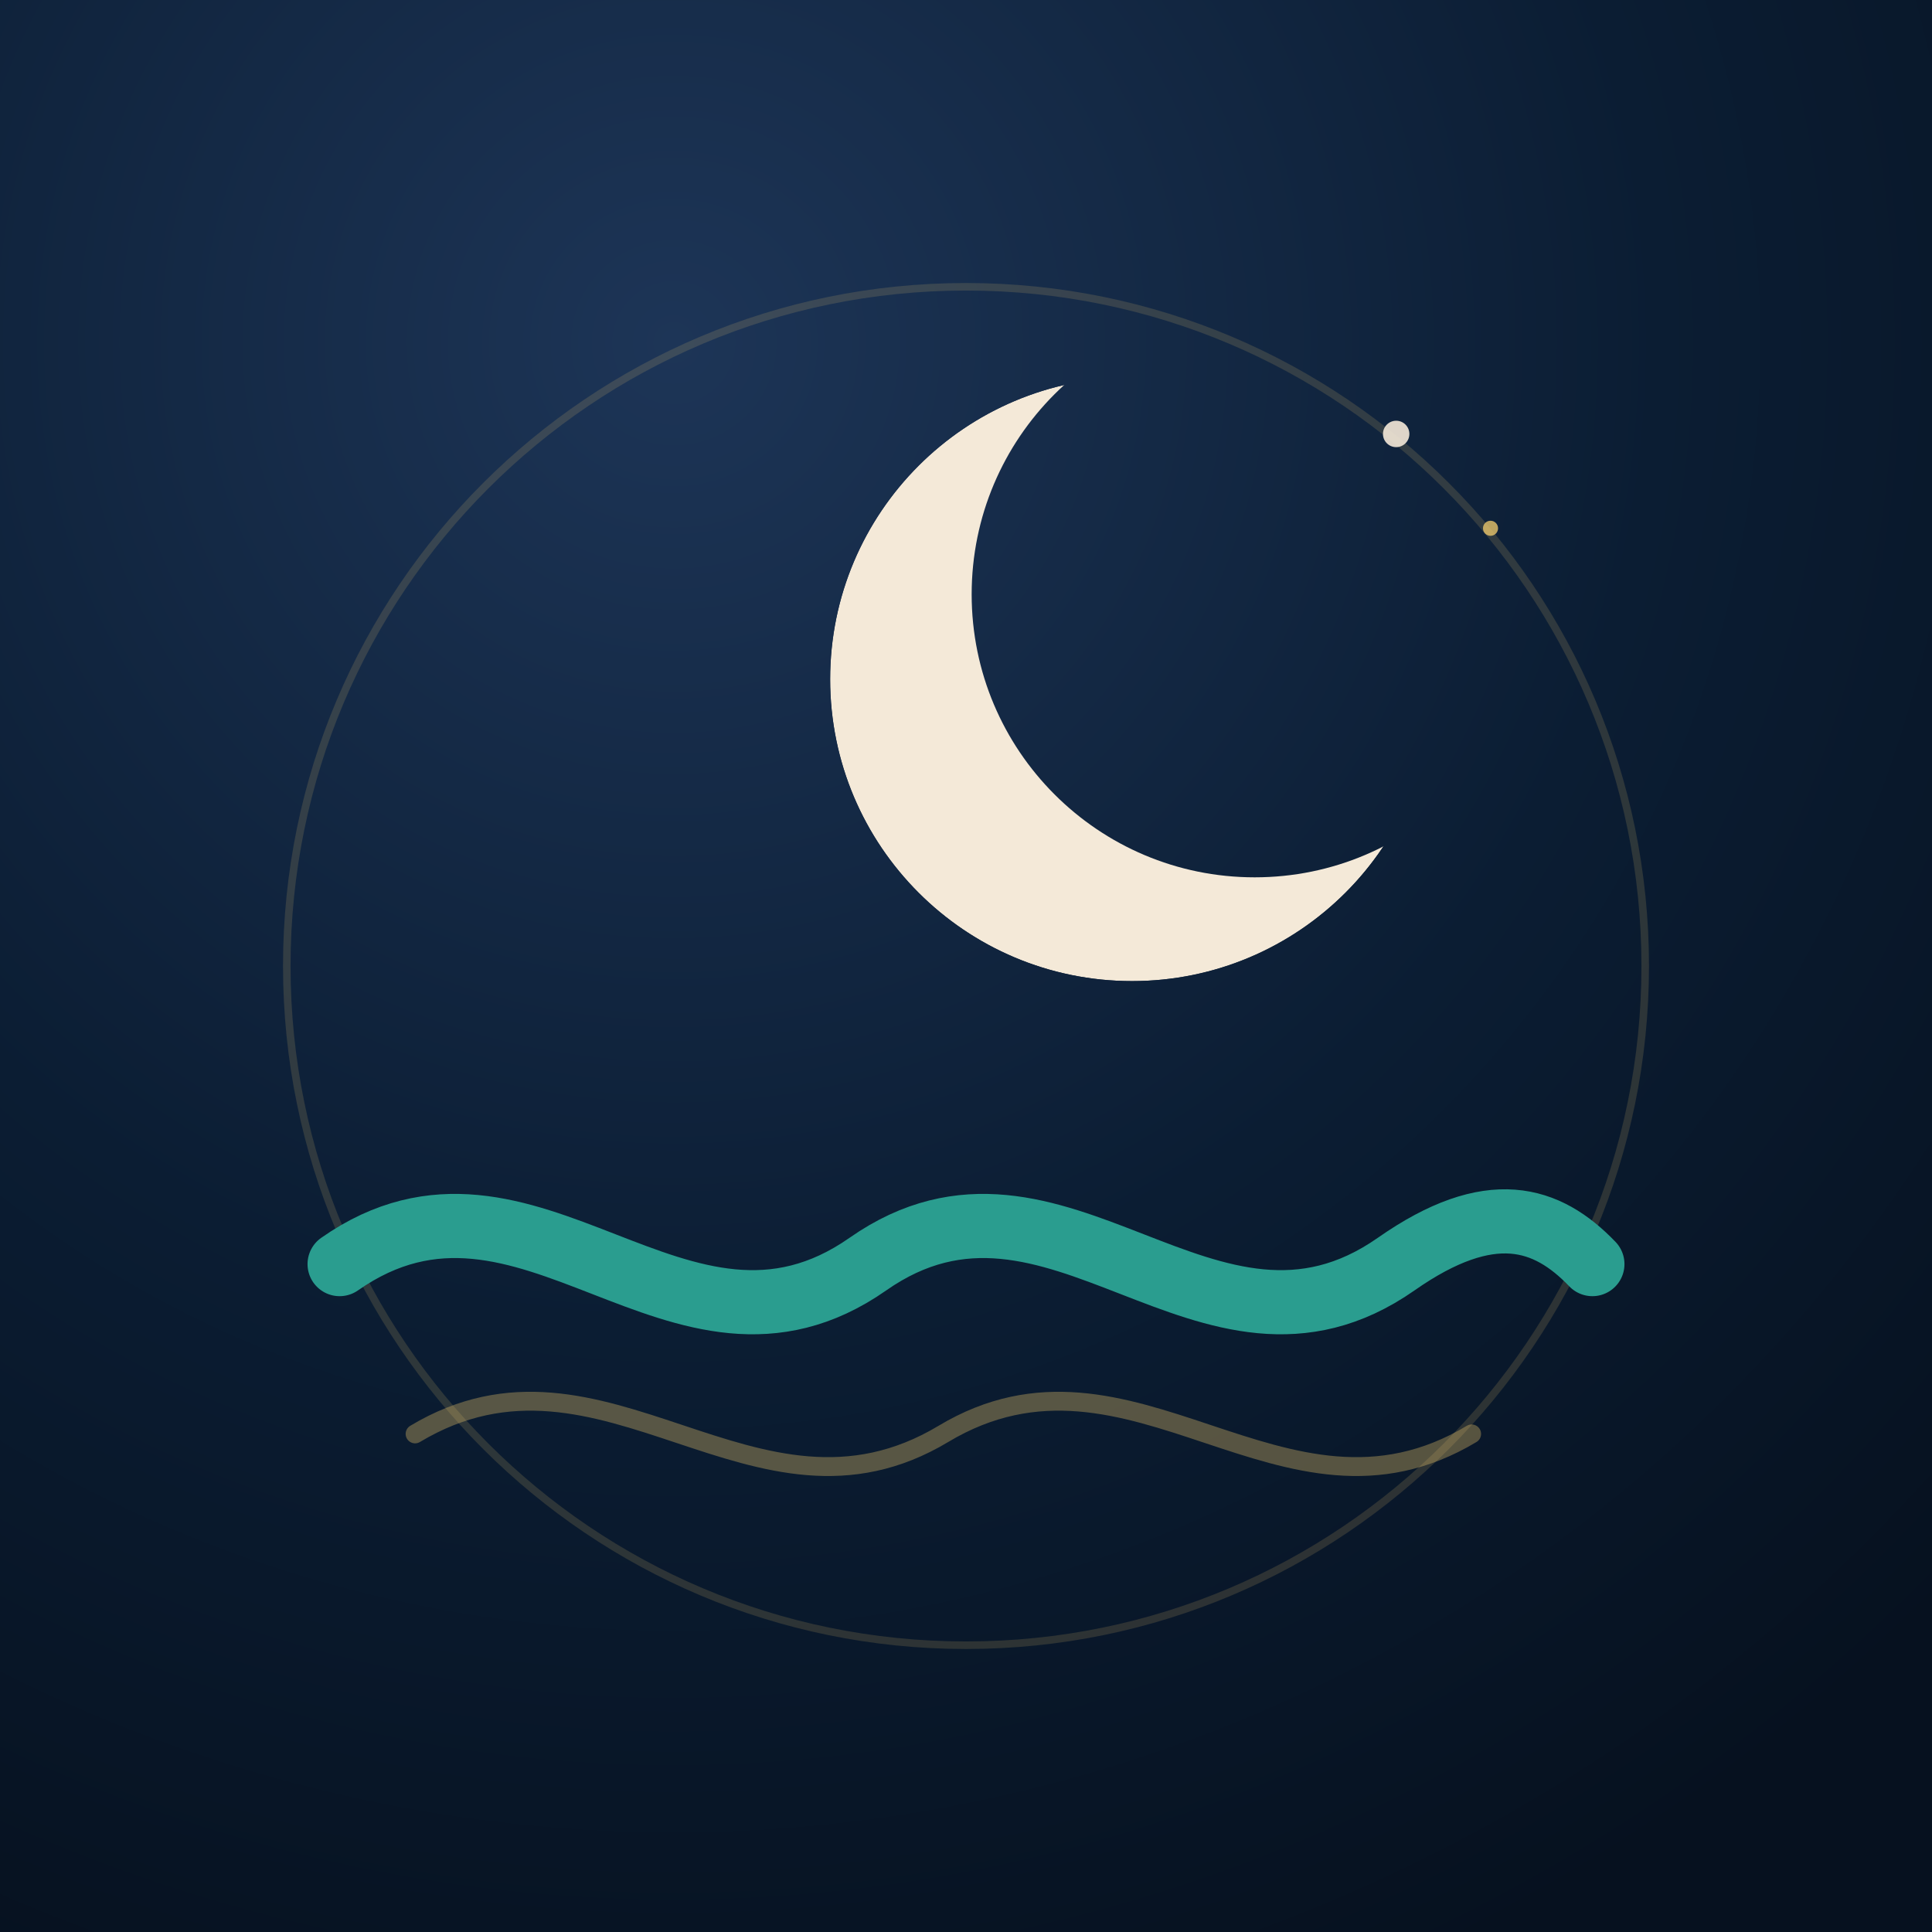
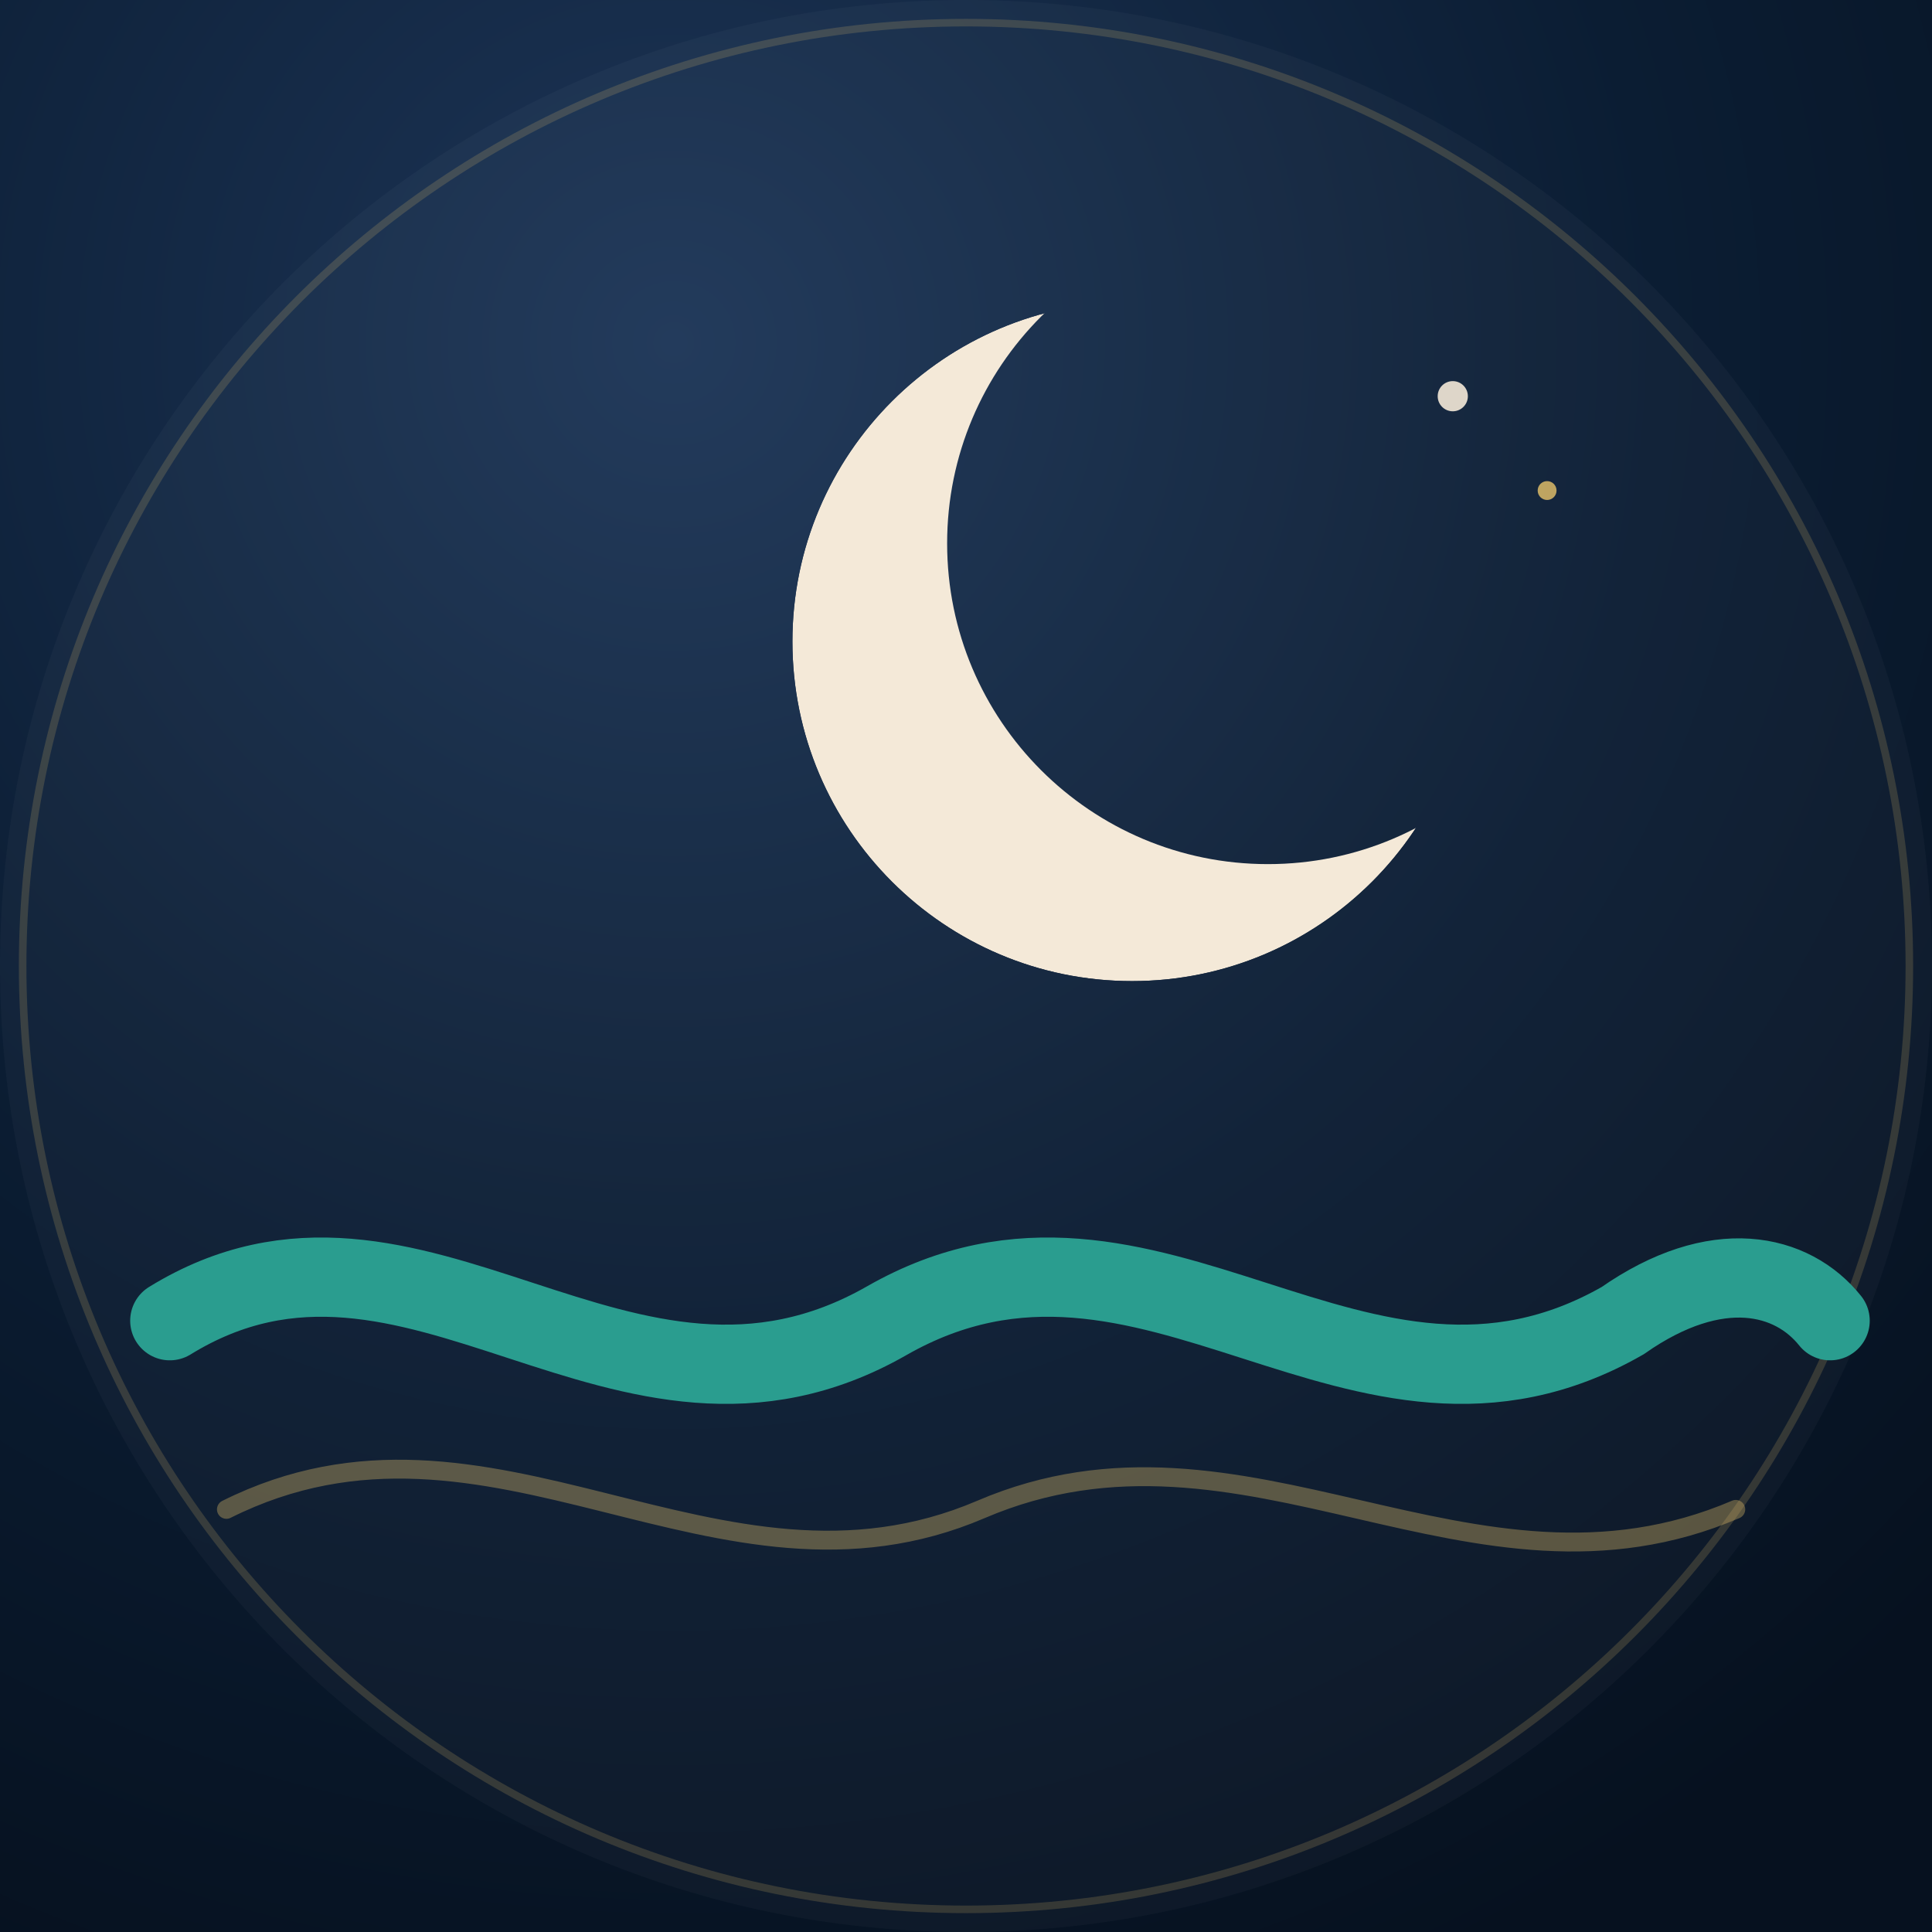
<svg xmlns="http://www.w3.org/2000/svg" width="1024" height="1024" viewBox="0 0 1024 1024">
  <defs>
    <radialGradient id="bg" cx="35%" cy="18%" r="92%">
      <stop offset="0%" stop-color="#1D3557" />
      <stop offset="55%" stop-color="#0B1D33" />
      <stop offset="100%" stop-color="#06111F" />
    </radialGradient>
    <mask id="moon">
      <rect width="1024" height="1024" fill="black" />
-       <circle cx="600" cy="360" r="160" fill="white" />
-       <circle cx="665" cy="315" r="150" fill="black" />
+       <circle cx="600" cy="340" r="180" fill="white" />
+       <circle cx="672" cy="288" r="170" fill="black" />
    </mask>
  </defs>
  <rect width="1024" height="1024" fill="url(#bg)" />
-   <circle cx="512" cy="512" r="360" fill="none" stroke="#E9C46A" stroke-width="4" opacity="0.16" />
-   <circle cx="600" cy="360" r="160" fill="#F4E9D8" mask="url(#moon)" />
-   <circle cx="740" cy="230" r="7" fill="#F4E9D8" opacity="0.9" />
-   <circle cx="790" cy="280" r="4" fill="#E9C46A" opacity="0.8" />
-   <path d="M 180 670 C 280 600 360 740 460 670 C 560 600 640 740 740 670 C 790 635 820 645 844 670" fill="none" stroke="#2A9D8F" stroke-width="34" stroke-linecap="round" />
-   <path d="M 220 760 C 320 700 400 820 500 760 C 600 700 680 820 780 760" fill="none" stroke="#E9C46A" stroke-width="10" stroke-linecap="round" opacity="0.35" />
+   <circle cx="512" cy="512" r="512" fill="#FFFFFF" opacity="0.03" />
+   <circle cx="512" cy="512" r="500" fill="none" stroke="#E9C46A" stroke-width="4" opacity="0.18" />
+   <circle cx="600" cy="340" r="180" fill="#F4E9D8" mask="url(#moon)" />
+   <circle cx="770" cy="210" r="8" fill="#F4E9D8" opacity="0.9" />
+   <circle cx="820" cy="260" r="5" fill="#E9C46A" opacity="0.8" />
+   <path d="M 90 700 C 220 620 330 780 470 700 C 610 620 720 780 860 700 C 910 665 950 675 970 700" fill="none" stroke="#2A9D8F" stroke-width="42" stroke-linecap="round" />
+   <path d="M 120 800 C 260 730 380 860 520 800 C 660 740 780 860 920 800" fill="none" stroke="#E9C46A" stroke-width="10" stroke-linecap="round" opacity="0.35" />
</svg>
